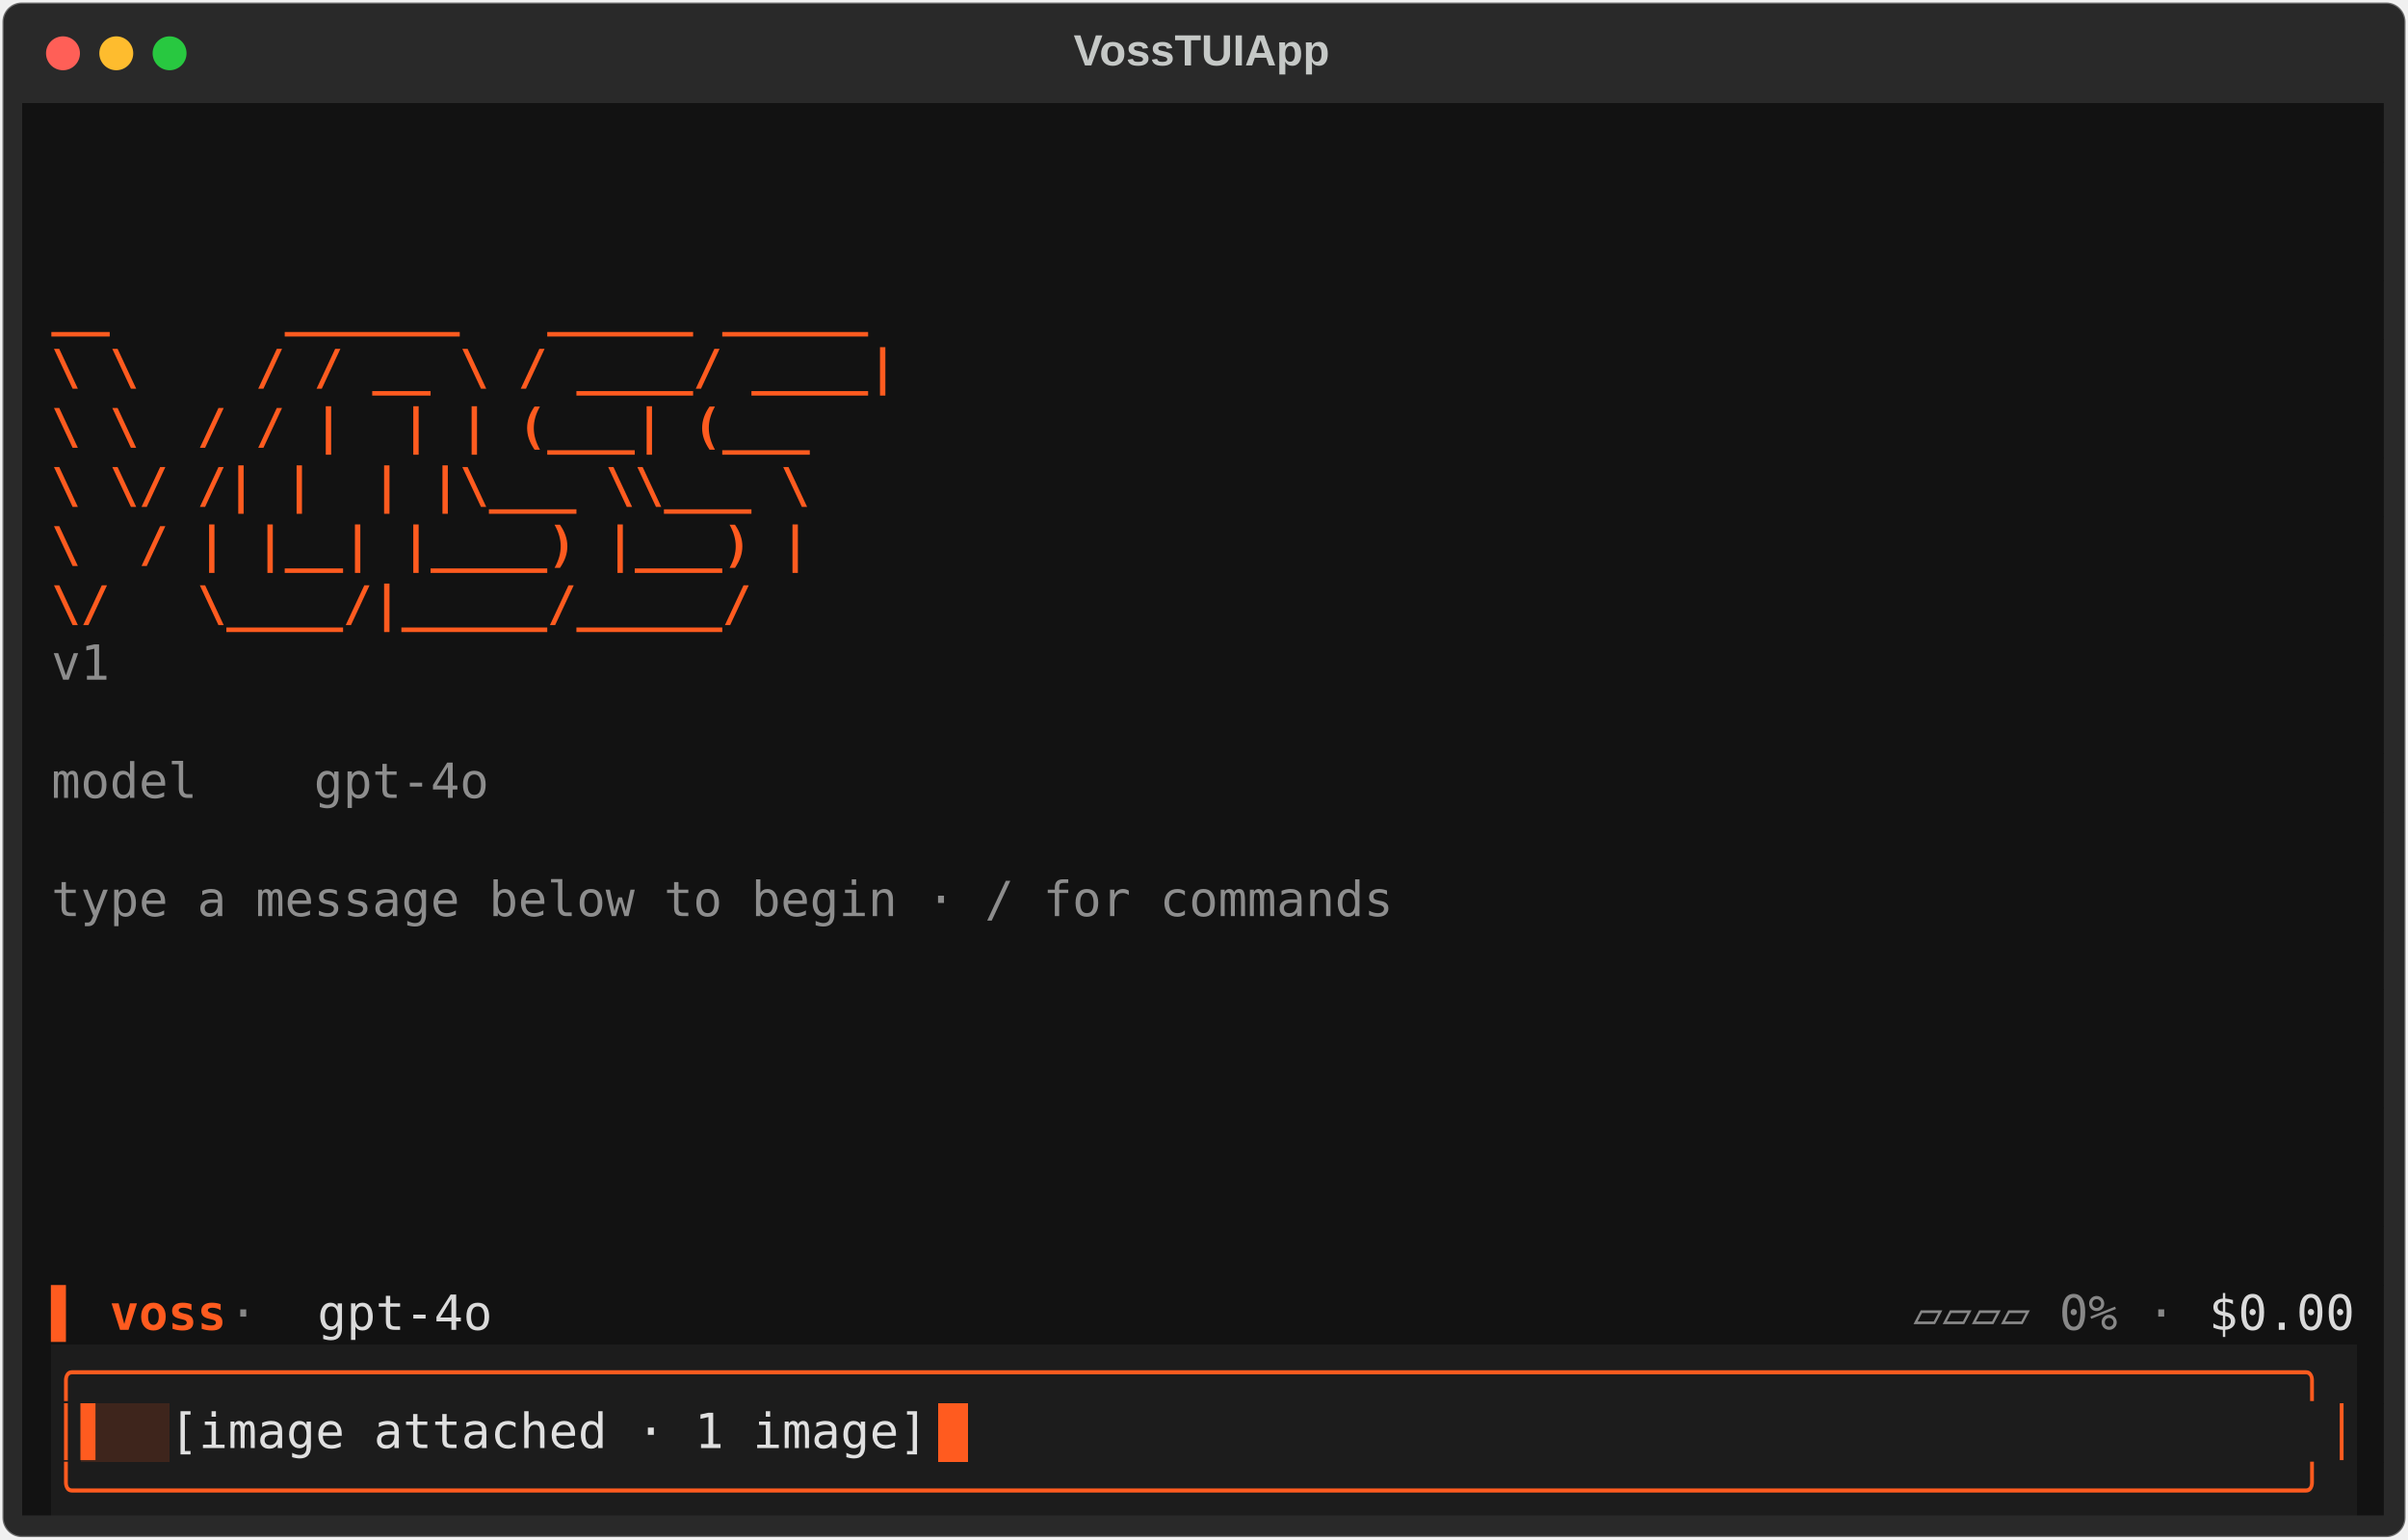
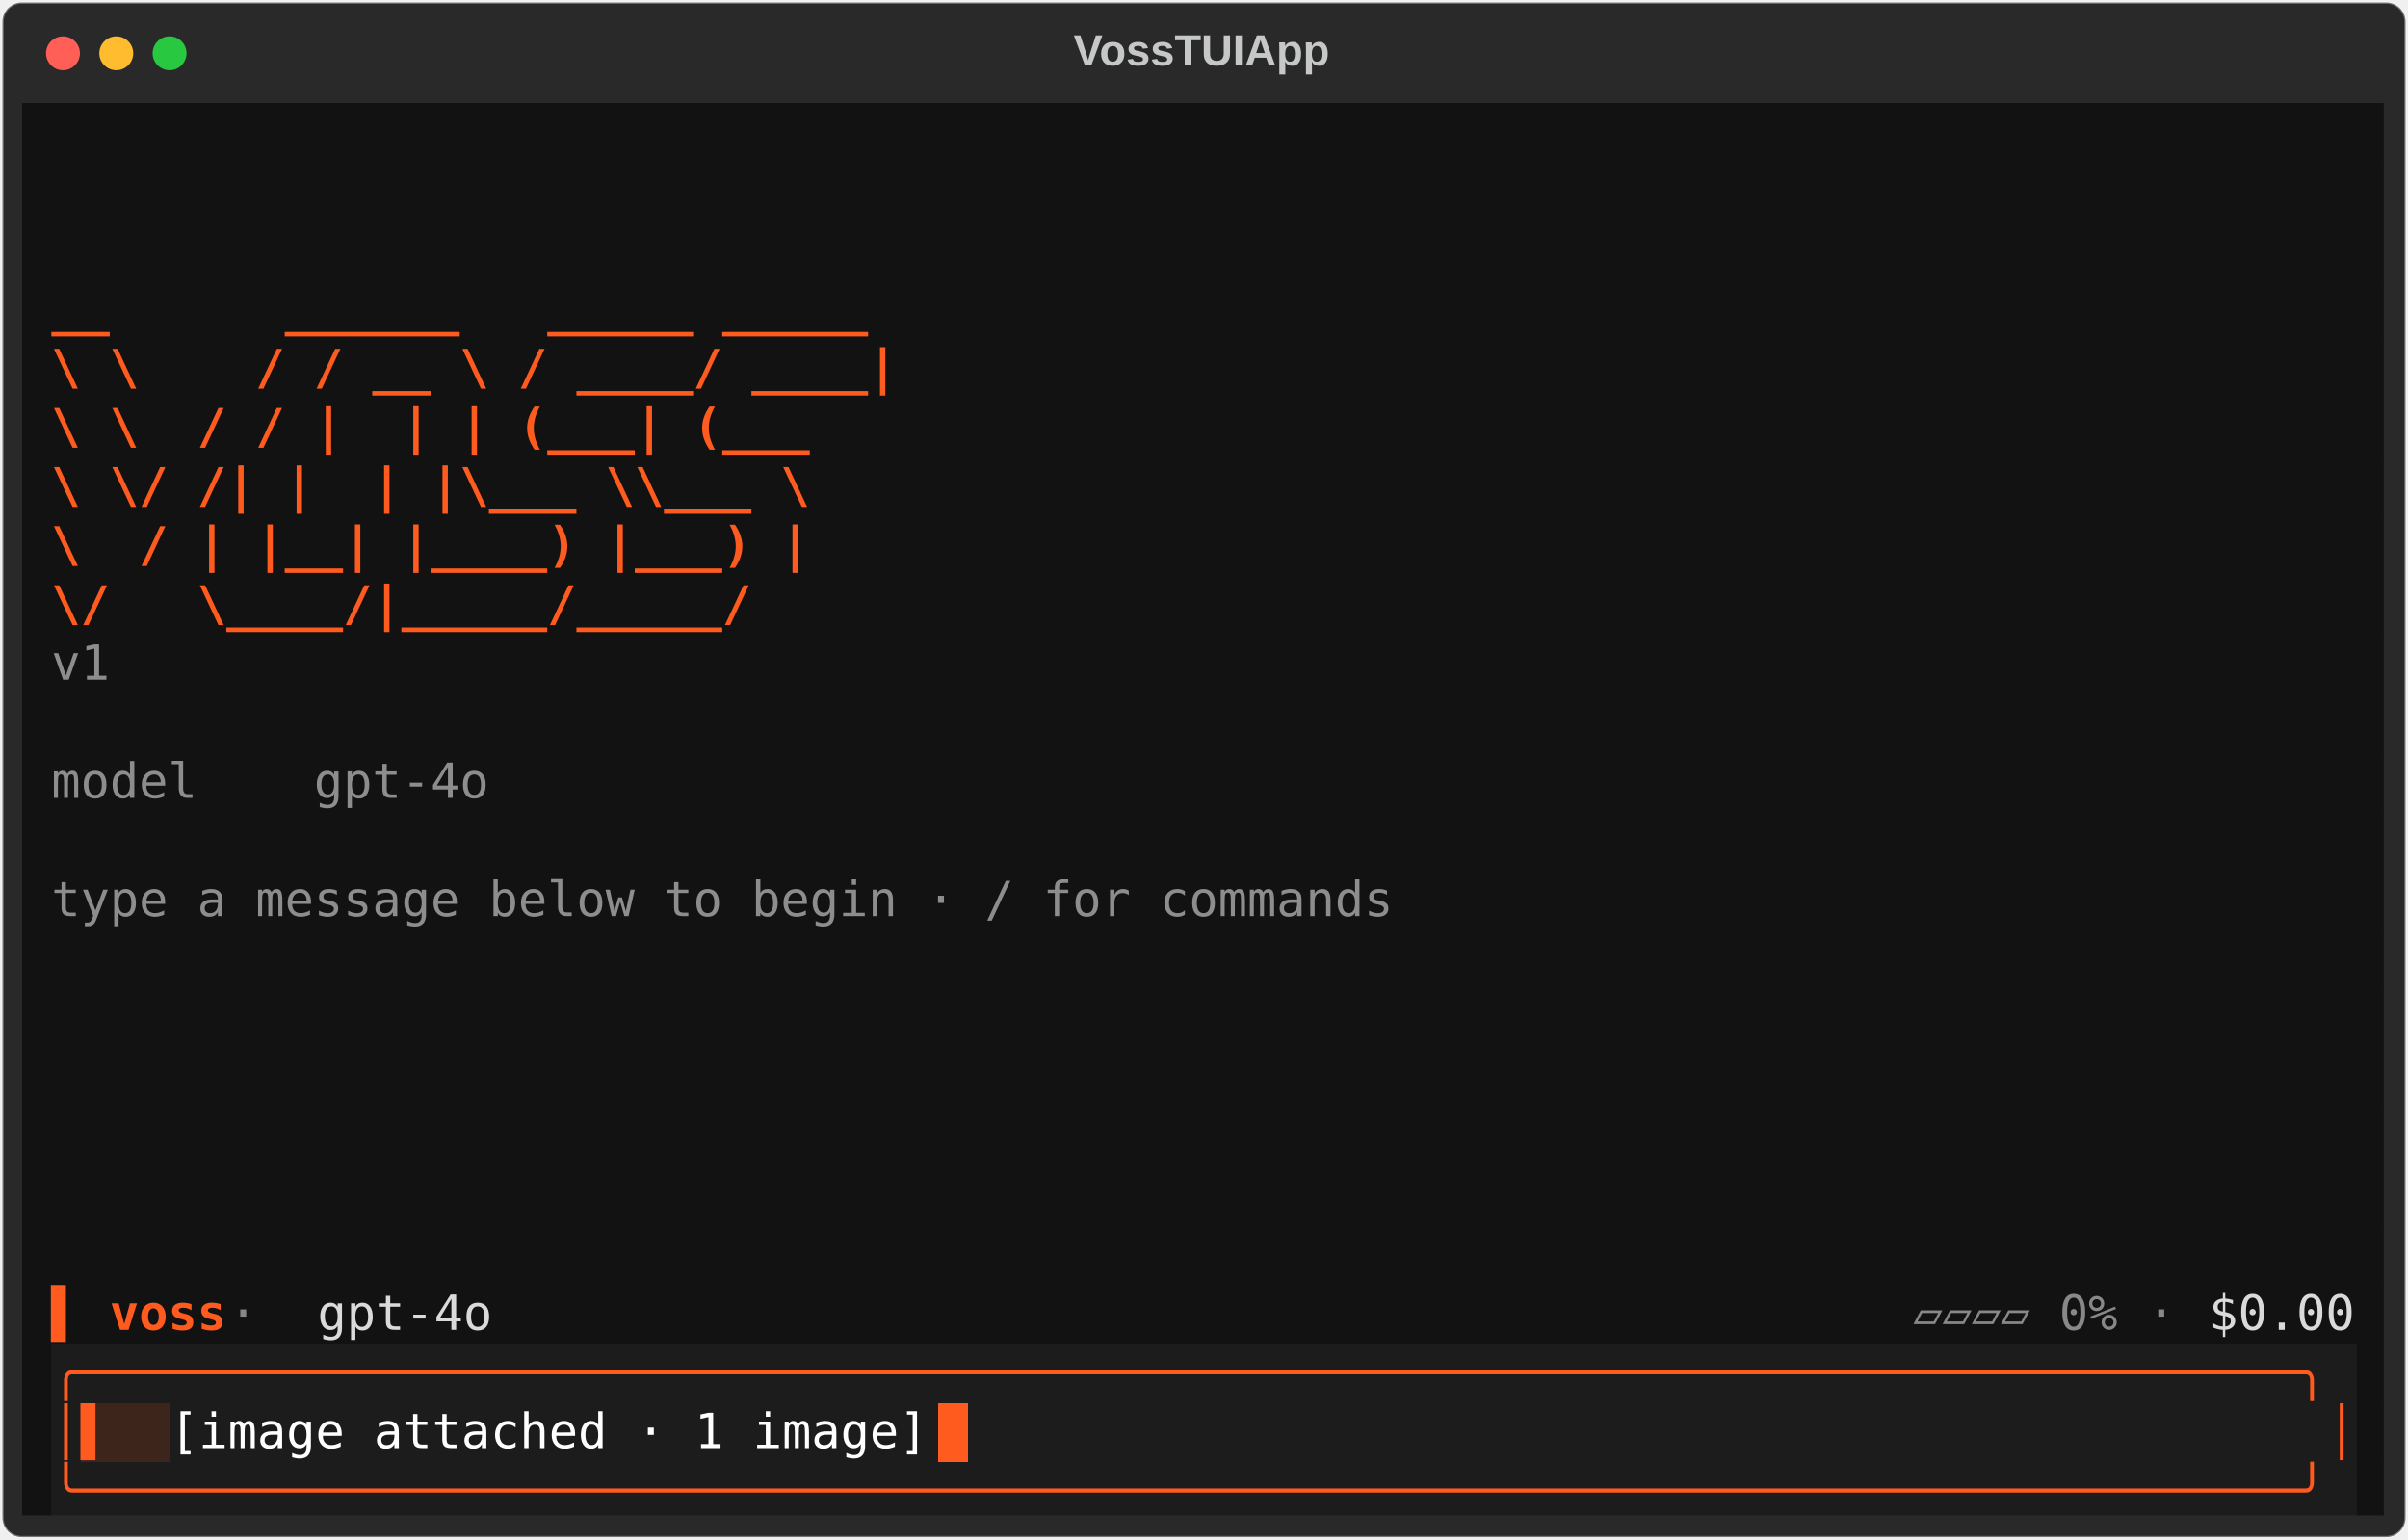
<svg xmlns="http://www.w3.org/2000/svg" class="rich-terminal" viewBox="0 0 994 635.6">
  <style>

    @font-face {
        font-family: "Fira Code";
        src: local("FiraCode-Regular"),
                url("https://cdnjs.cloudflare.com/ajax/libs/firacode/6.2.0/woff2/FiraCode-Regular.woff2") format("woff2"),
                url("https://cdnjs.cloudflare.com/ajax/libs/firacode/6.2.0/woff/FiraCode-Regular.woff") format("woff");
        font-style: normal;
        font-weight: 400;
    }
    @font-face {
        font-family: "Fira Code";
        src: local("FiraCode-Bold"),
                url("https://cdnjs.cloudflare.com/ajax/libs/firacode/6.2.0/woff2/FiraCode-Bold.woff2") format("woff2"),
                url("https://cdnjs.cloudflare.com/ajax/libs/firacode/6.2.0/woff/FiraCode-Bold.woff") format("woff");
        font-style: bold;
        font-weight: 700;
    }

    .terminal-matrix {
        font-family: Fira Code, monospace;
        font-size: 20px;
        line-height: 24.4px;
        font-variant-east-asian: full-width;
    }

    .terminal-title {
        font-size: 18px;
        font-weight: bold;
        font-family: arial;
    }

    .terminal-r1 { fill: #c5c8c6 }
.terminal-r2 { fill: #e0e0e0 }
.terminal-r3 { fill: #ff5b1f;font-weight: bold }
.terminal-r4 { fill: #8d8d8d }
.terminal-r5 { fill: #888888 }
.terminal-r6 { fill: #dadada }
.terminal-r7 { fill: #ff5b1f }
- .terminal-r8 { fill: #121212 }
+ .terminal-r8 { fill: #ffffff }
+ .terminal-r9 { fill: #121212 }
    </style>
  <defs>
    <clipPath id="terminal-clip-terminal">
      <rect x="0" y="0" width="975.0" height="584.6" />
    </clipPath>
    <clipPath id="terminal-line-0">
      <rect x="0" y="1.5" width="976" height="24.65" />
    </clipPath>
    <clipPath id="terminal-line-1">
      <rect x="0" y="25.9" width="976" height="24.65" />
    </clipPath>
    <clipPath id="terminal-line-2">
      <rect x="0" y="50.3" width="976" height="24.65" />
    </clipPath>
    <clipPath id="terminal-line-3">
      <rect x="0" y="74.7" width="976" height="24.65" />
    </clipPath>
    <clipPath id="terminal-line-4">
      <rect x="0" y="99.1" width="976" height="24.65" />
    </clipPath>
    <clipPath id="terminal-line-5">
      <rect x="0" y="123.5" width="976" height="24.65" />
    </clipPath>
    <clipPath id="terminal-line-6">
      <rect x="0" y="147.9" width="976" height="24.65" />
    </clipPath>
    <clipPath id="terminal-line-7">
      <rect x="0" y="172.3" width="976" height="24.65" />
    </clipPath>
    <clipPath id="terminal-line-8">
      <rect x="0" y="196.7" width="976" height="24.65" />
    </clipPath>
    <clipPath id="terminal-line-9">
      <rect x="0" y="221.1" width="976" height="24.65" />
    </clipPath>
    <clipPath id="terminal-line-10">
      <rect x="0" y="245.5" width="976" height="24.65" />
    </clipPath>
    <clipPath id="terminal-line-11">
      <rect x="0" y="269.9" width="976" height="24.65" />
    </clipPath>
    <clipPath id="terminal-line-12">
      <rect x="0" y="294.3" width="976" height="24.65" />
    </clipPath>
    <clipPath id="terminal-line-13">
      <rect x="0" y="318.7" width="976" height="24.65" />
    </clipPath>
    <clipPath id="terminal-line-14">
      <rect x="0" y="343.1" width="976" height="24.65" />
    </clipPath>
    <clipPath id="terminal-line-15">
      <rect x="0" y="367.5" width="976" height="24.65" />
    </clipPath>
    <clipPath id="terminal-line-16">
      <rect x="0" y="391.9" width="976" height="24.65" />
    </clipPath>
    <clipPath id="terminal-line-17">
      <rect x="0" y="416.3" width="976" height="24.65" />
    </clipPath>
    <clipPath id="terminal-line-18">
      <rect x="0" y="440.7" width="976" height="24.65" />
    </clipPath>
    <clipPath id="terminal-line-19">
      <rect x="0" y="465.1" width="976" height="24.65" />
    </clipPath>
    <clipPath id="terminal-line-20">
      <rect x="0" y="489.5" width="976" height="24.65" />
    </clipPath>
    <clipPath id="terminal-line-21">
      <rect x="0" y="513.9" width="976" height="24.65" />
    </clipPath>
    <clipPath id="terminal-line-22">
      <rect x="0" y="538.3" width="976" height="24.65" />
    </clipPath>
  </defs>
  <rect fill="#292929" stroke="rgba(255,255,255,0.35)" stroke-width="1" x="1" y="1" width="992" height="633.6" rx="8" />
  <text class="terminal-title" fill="#c5c8c6" text-anchor="middle" x="496" y="27">VossTUIApp</text>
  <g transform="translate(26,22)">
    <circle cx="0" cy="0" r="7" fill="#ff5f57" />
    <circle cx="22" cy="0" r="7" fill="#febc2e" />
    <circle cx="44" cy="0" r="7" fill="#28c840" />
  </g>
  <g transform="translate(9, 41)" clip-path="url(#terminal-clip-terminal)">
    <rect fill="#121212" x="0" y="1.5" width="951.6" height="24.65" shape-rendering="crispEdges" />
    <rect fill="#121212" x="951.6" y="1.5" width="24.4" height="24.65" shape-rendering="crispEdges" />
    <rect fill="#121212" x="0" y="25.9" width="951.6" height="24.65" shape-rendering="crispEdges" />
    <rect fill="#121212" x="951.6" y="25.9" width="24.4" height="24.65" shape-rendering="crispEdges" />
    <rect fill="#121212" x="0" y="50.3" width="951.6" height="24.65" shape-rendering="crispEdges" />
    <rect fill="#121212" x="951.6" y="50.3" width="24.4" height="24.65" shape-rendering="crispEdges" />
    <rect fill="#121212" x="0" y="74.7" width="12.2" height="24.65" shape-rendering="crispEdges" />
    <rect fill="#121212" x="12.2" y="74.7" width="658.8" height="24.65" shape-rendering="crispEdges" />
    <rect fill="#121212" x="671" y="74.7" width="280.6" height="24.65" shape-rendering="crispEdges" />
    <rect fill="#121212" x="951.6" y="74.7" width="24.4" height="24.65" shape-rendering="crispEdges" />
    <rect fill="#121212" x="0" y="99.1" width="12.2" height="24.65" shape-rendering="crispEdges" />
    <rect fill="#121212" x="12.2" y="99.1" width="658.8" height="24.65" shape-rendering="crispEdges" />
    <rect fill="#121212" x="671" y="99.1" width="280.6" height="24.65" shape-rendering="crispEdges" />
    <rect fill="#121212" x="951.6" y="99.1" width="24.4" height="24.65" shape-rendering="crispEdges" />
    <rect fill="#121212" x="0" y="123.5" width="12.2" height="24.65" shape-rendering="crispEdges" />
    <rect fill="#121212" x="12.2" y="123.5" width="646.6" height="24.65" shape-rendering="crispEdges" />
    <rect fill="#121212" x="658.8" y="123.5" width="292.8" height="24.65" shape-rendering="crispEdges" />
    <rect fill="#121212" x="951.6" y="123.5" width="24.4" height="24.65" shape-rendering="crispEdges" />
    <rect fill="#121212" x="0" y="147.9" width="12.2" height="24.65" shape-rendering="crispEdges" />
    <rect fill="#121212" x="12.2" y="147.9" width="658.8" height="24.65" shape-rendering="crispEdges" />
    <rect fill="#121212" x="671" y="147.9" width="280.6" height="24.65" shape-rendering="crispEdges" />
    <rect fill="#121212" x="951.6" y="147.9" width="24.4" height="24.65" shape-rendering="crispEdges" />
    <rect fill="#121212" x="0" y="172.3" width="12.2" height="24.65" shape-rendering="crispEdges" />
    <rect fill="#121212" x="12.2" y="172.3" width="658.8" height="24.65" shape-rendering="crispEdges" />
    <rect fill="#121212" x="671" y="172.3" width="280.6" height="24.65" shape-rendering="crispEdges" />
    <rect fill="#121212" x="951.6" y="172.3" width="24.4" height="24.65" shape-rendering="crispEdges" />
    <rect fill="#121212" x="0" y="196.7" width="12.2" height="24.65" shape-rendering="crispEdges" />
    <rect fill="#121212" x="12.2" y="196.7" width="658.8" height="24.65" shape-rendering="crispEdges" />
    <rect fill="#121212" x="671" y="196.7" width="280.6" height="24.65" shape-rendering="crispEdges" />
    <rect fill="#121212" x="951.6" y="196.7" width="24.4" height="24.65" shape-rendering="crispEdges" />
    <rect fill="#121212" x="0" y="221.1" width="12.2" height="24.65" shape-rendering="crispEdges" />
    <rect fill="#121212" x="12.2" y="221.1" width="500.2" height="24.65" shape-rendering="crispEdges" />
    <rect fill="#121212" x="512.4" y="221.1" width="439.2" height="24.65" shape-rendering="crispEdges" />
    <rect fill="#121212" x="951.6" y="221.1" width="24.4" height="24.65" shape-rendering="crispEdges" />
    <rect fill="#121212" x="0" y="245.5" width="951.6" height="24.65" shape-rendering="crispEdges" />
    <rect fill="#121212" x="951.6" y="245.5" width="24.4" height="24.65" shape-rendering="crispEdges" />
    <rect fill="#121212" x="0" y="269.9" width="12.2" height="24.65" shape-rendering="crispEdges" />
    <rect fill="#121212" x="12.2" y="269.9" width="573.4" height="24.65" shape-rendering="crispEdges" />
    <rect fill="#121212" x="585.6" y="269.9" width="366" height="24.65" shape-rendering="crispEdges" />
    <rect fill="#121212" x="951.6" y="269.9" width="24.4" height="24.65" shape-rendering="crispEdges" />
    <rect fill="#121212" x="0" y="294.3" width="951.6" height="24.65" shape-rendering="crispEdges" />
    <rect fill="#121212" x="951.6" y="294.3" width="24.4" height="24.65" shape-rendering="crispEdges" />
    <rect fill="#121212" x="0" y="318.7" width="12.2" height="24.65" shape-rendering="crispEdges" />
    <rect fill="#121212" x="12.2" y="318.7" width="768.6" height="24.65" shape-rendering="crispEdges" />
    <rect fill="#121212" x="780.8" y="318.7" width="170.8" height="24.65" shape-rendering="crispEdges" />
    <rect fill="#121212" x="951.6" y="318.7" width="24.4" height="24.65" shape-rendering="crispEdges" />
    <rect fill="#121212" x="0" y="343.1" width="12.2" height="24.65" shape-rendering="crispEdges" />
    <rect fill="#121212" x="12.2" y="343.1" width="927.2" height="24.65" shape-rendering="crispEdges" />
    <rect fill="#121212" x="939.4" y="343.1" width="12.2" height="24.65" shape-rendering="crispEdges" />
    <rect fill="#121212" x="951.6" y="343.1" width="24.4" height="24.65" shape-rendering="crispEdges" />
    <rect fill="#121212" x="0" y="367.5" width="12.2" height="24.65" shape-rendering="crispEdges" />
    <rect fill="#121212" x="12.2" y="367.5" width="927.2" height="24.65" shape-rendering="crispEdges" />
    <rect fill="#121212" x="939.4" y="367.5" width="12.2" height="24.65" shape-rendering="crispEdges" />
    <rect fill="#121212" x="951.6" y="367.5" width="24.4" height="24.65" shape-rendering="crispEdges" />
    <rect fill="#121212" x="0" y="391.9" width="12.2" height="24.65" shape-rendering="crispEdges" />
    <rect fill="#121212" x="12.2" y="391.9" width="927.2" height="24.65" shape-rendering="crispEdges" />
    <rect fill="#121212" x="939.4" y="391.9" width="12.2" height="24.65" shape-rendering="crispEdges" />
    <rect fill="#121212" x="951.6" y="391.9" width="24.4" height="24.65" shape-rendering="crispEdges" />
    <rect fill="#121212" x="0" y="416.3" width="12.2" height="24.65" shape-rendering="crispEdges" />
    <rect fill="#121212" x="12.2" y="416.3" width="927.2" height="24.65" shape-rendering="crispEdges" />
    <rect fill="#121212" x="939.4" y="416.3" width="12.2" height="24.65" shape-rendering="crispEdges" />
    <rect fill="#121212" x="951.6" y="416.3" width="24.4" height="24.65" shape-rendering="crispEdges" />
    <rect fill="#121212" x="0" y="440.7" width="12.2" height="24.65" shape-rendering="crispEdges" />
    <rect fill="#121212" x="12.2" y="440.7" width="927.2" height="24.65" shape-rendering="crispEdges" />
    <rect fill="#121212" x="939.4" y="440.7" width="12.2" height="24.65" shape-rendering="crispEdges" />
    <rect fill="#121212" x="951.6" y="440.7" width="24.4" height="24.65" shape-rendering="crispEdges" />
    <rect fill="#121212" x="0" y="465.1" width="12.2" height="24.65" shape-rendering="crispEdges" />
    <rect fill="#121212" x="12.2" y="465.1" width="927.2" height="24.65" shape-rendering="crispEdges" />
    <rect fill="#121212" x="939.4" y="465.1" width="12.2" height="24.65" shape-rendering="crispEdges" />
    <rect fill="#121212" x="951.6" y="465.1" width="24.4" height="24.65" shape-rendering="crispEdges" />
    <rect fill="#121212" x="0" y="489.5" width="12.2" height="24.65" shape-rendering="crispEdges" />
    <rect fill="#121212" x="12.2" y="489.5" width="73.2" height="24.65" shape-rendering="crispEdges" />
    <rect fill="#121212" x="85.4" y="489.5" width="36.6" height="24.65" shape-rendering="crispEdges" />
    <rect fill="#121212" x="122" y="489.5" width="73.2" height="24.65" shape-rendering="crispEdges" />
    <rect fill="#121212" x="195.2" y="489.5" width="585.6" height="24.65" shape-rendering="crispEdges" />
    <rect fill="#121212" x="780.8" y="489.5" width="122" height="24.65" shape-rendering="crispEdges" />
    <rect fill="#121212" x="902.8" y="489.5" width="61" height="24.65" shape-rendering="crispEdges" />
    <rect fill="#121212" x="963.8" y="489.5" width="12.2" height="24.65" shape-rendering="crispEdges" />
    <rect fill="#121212" x="0" y="513.9" width="12.2" height="24.65" shape-rendering="crispEdges" />
    <rect fill="#1c1c1c" x="12.2" y="513.9" width="951.6" height="24.65" shape-rendering="crispEdges" />
    <rect fill="#121212" x="963.8" y="513.9" width="12.2" height="24.65" shape-rendering="crispEdges" />
    <rect fill="#121212" x="0" y="538.3" width="12.2" height="24.65" shape-rendering="crispEdges" />
    <rect fill="#1c1c1c" x="12.2" y="538.3" width="12.2" height="24.65" shape-rendering="crispEdges" />
    <rect fill="#3e251c" x="24.4" y="538.3" width="36.6" height="24.65" shape-rendering="crispEdges" />
    <rect fill="#1c1c1c" x="61" y="538.3" width="317.2" height="24.65" shape-rendering="crispEdges" />
    <rect fill="#ff5b1f" x="378.2" y="538.3" width="12.2" height="24.65" shape-rendering="crispEdges" />
    <rect fill="#1c1c1c" x="390.4" y="538.3" width="549" height="24.65" shape-rendering="crispEdges" />
    <rect fill="#1c1c1c" x="939.4" y="538.3" width="12.2" height="24.65" shape-rendering="crispEdges" />
    <rect fill="#1c1c1c" x="951.6" y="538.3" width="12.2" height="24.65" shape-rendering="crispEdges" />
    <rect fill="#121212" x="963.8" y="538.3" width="12.2" height="24.65" shape-rendering="crispEdges" />
    <rect fill="#121212" x="0" y="562.7" width="12.2" height="24.65" shape-rendering="crispEdges" />
    <rect fill="#1c1c1c" x="12.2" y="562.7" width="951.6" height="24.65" shape-rendering="crispEdges" />
    <rect fill="#121212" x="963.8" y="562.7" width="12.2" height="24.65" shape-rendering="crispEdges" />
    <g class="terminal-matrix">
      <text class="terminal-r1" x="976" y="20" textLength="12.2" clip-path="url(#terminal-line-0)">
</text>
      <text class="terminal-r1" x="976" y="44.4" textLength="12.2" clip-path="url(#terminal-line-1)">
</text>
      <text class="terminal-r1" x="976" y="68.8" textLength="12.2" clip-path="url(#terminal-line-2)">
</text>
      <text class="terminal-r3" x="12.2" y="93.2" textLength="658.8" clip-path="url(#terminal-line-3)">                          __      ______   _____ _____</text>
      <text class="terminal-r1" x="976" y="93.2" textLength="12.2" clip-path="url(#terminal-line-3)">
</text>
      <text class="terminal-r3" x="12.2" y="117.6" textLength="658.8" clip-path="url(#terminal-line-4)">                         \ \    / / __ \ / ____/ ____|</text>
      <text class="terminal-r1" x="976" y="117.6" textLength="12.2" clip-path="url(#terminal-line-4)">
</text>
      <text class="terminal-r3" x="12.2" y="142" textLength="646.6" clip-path="url(#terminal-line-5)">                           \ \  / / |  | | (___| (___</text>
      <text class="terminal-r1" x="976" y="142" textLength="12.2" clip-path="url(#terminal-line-5)">
</text>
      <text class="terminal-r3" x="12.2" y="166.4" textLength="658.8" clip-path="url(#terminal-line-6)">                            \ \/ /| |  | |\___ \\___ \</text>
      <text class="terminal-r1" x="976" y="166.4" textLength="12.2" clip-path="url(#terminal-line-6)">
</text>
      <text class="terminal-r3" x="12.2" y="190.8" textLength="658.8" clip-path="url(#terminal-line-7)">                            \  / | |__| |____) |___) |</text>
      <text class="terminal-r1" x="976" y="190.8" textLength="12.2" clip-path="url(#terminal-line-7)">
</text>
      <text class="terminal-r3" x="12.2" y="215.2" textLength="658.8" clip-path="url(#terminal-line-8)">                              \/   \____/|_____/_____/</text>
      <text class="terminal-r1" x="976" y="215.2" textLength="12.2" clip-path="url(#terminal-line-8)">
</text>
      <text class="terminal-r4" x="12.2" y="239.6" textLength="500.2" clip-path="url(#terminal-line-9)">                                       v1</text>
      <text class="terminal-r1" x="976" y="239.6" textLength="12.2" clip-path="url(#terminal-line-9)">
</text>
      <text class="terminal-r1" x="976" y="264" textLength="12.2" clip-path="url(#terminal-line-10)">
</text>
      <text class="terminal-r4" x="12.2" y="288.4" textLength="573.4" clip-path="url(#terminal-line-11)">                                model    gpt-4o</text>
      <text class="terminal-r1" x="976" y="288.4" textLength="12.2" clip-path="url(#terminal-line-11)">
</text>
      <text class="terminal-r1" x="976" y="312.8" textLength="12.2" clip-path="url(#terminal-line-12)">
</text>
      <text class="terminal-r4" x="12.2" y="337.2" textLength="768.6" clip-path="url(#terminal-line-13)">                 type a message below to begin · / for commands</text>
      <text class="terminal-r1" x="976" y="337.2" textLength="12.2" clip-path="url(#terminal-line-13)">
</text>
      <text class="terminal-r1" x="976" y="361.6" textLength="12.2" clip-path="url(#terminal-line-14)">
</text>
      <text class="terminal-r1" x="976" y="386" textLength="12.2" clip-path="url(#terminal-line-15)">
</text>
      <text class="terminal-r1" x="976" y="410.4" textLength="12.2" clip-path="url(#terminal-line-16)">
</text>
      <text class="terminal-r1" x="976" y="434.8" textLength="12.2" clip-path="url(#terminal-line-17)">
</text>
      <text class="terminal-r1" x="976" y="459.2" textLength="12.2" clip-path="url(#terminal-line-18)">
</text>
      <text class="terminal-r1" x="976" y="483.6" textLength="12.2" clip-path="url(#terminal-line-19)">
</text>
      <text class="terminal-r3" x="12.2" y="508" textLength="73.2" clip-path="url(#terminal-line-20)">▌ voss</text>
      <text class="terminal-r5" x="85.4" y="508" textLength="36.6" clip-path="url(#terminal-line-20)"> · </text>
      <text class="terminal-r6" x="122" y="508" textLength="73.2" clip-path="url(#terminal-line-20)">gpt-4o</text>
      <text class="terminal-r5" x="780.8" y="508" textLength="122" clip-path="url(#terminal-line-20)">▱▱▱▱ 0% · </text>
      <text class="terminal-r6" x="902.8" y="508" textLength="61" clip-path="url(#terminal-line-20)">$0.00</text>
      <text class="terminal-r1" x="976" y="508" textLength="12.2" clip-path="url(#terminal-line-20)">
</text>
      <text class="terminal-r7" x="12.2" y="532.4" textLength="951.6" clip-path="url(#terminal-line-21)">╭────────────────────────────────────────────────────────────────────────────╮</text>
      <text class="terminal-r1" x="976" y="532.4" textLength="12.2" clip-path="url(#terminal-line-21)">
</text>
      <text class="terminal-r7" x="12.2" y="556.8" textLength="12.2" clip-path="url(#terminal-line-22)">│</text>
      <text class="terminal-r3" x="24.4" y="556.8" textLength="36.6" clip-path="url(#terminal-line-22)">▌  </text>
-       <text class="terminal-r2" x="61" y="556.8" textLength="317.2" clip-path="url(#terminal-line-22)">[image attached · 1 image]</text>
+       <text class="terminal-r8" x="61" y="556.8" textLength="317.2" clip-path="url(#terminal-line-22)">[image attached · 1 image]</text>
      <text class="terminal-r7" x="951.6" y="556.8" textLength="12.2" clip-path="url(#terminal-line-22)">│</text>
      <text class="terminal-r1" x="976" y="556.8" textLength="12.2" clip-path="url(#terminal-line-22)">
</text>
      <text class="terminal-r7" x="12.2" y="581.2" textLength="951.6" clip-path="url(#terminal-line-23)">╰────────────────────────────────────────────────────────────────────────────╯</text>
    </g>
  </g>
</svg>
